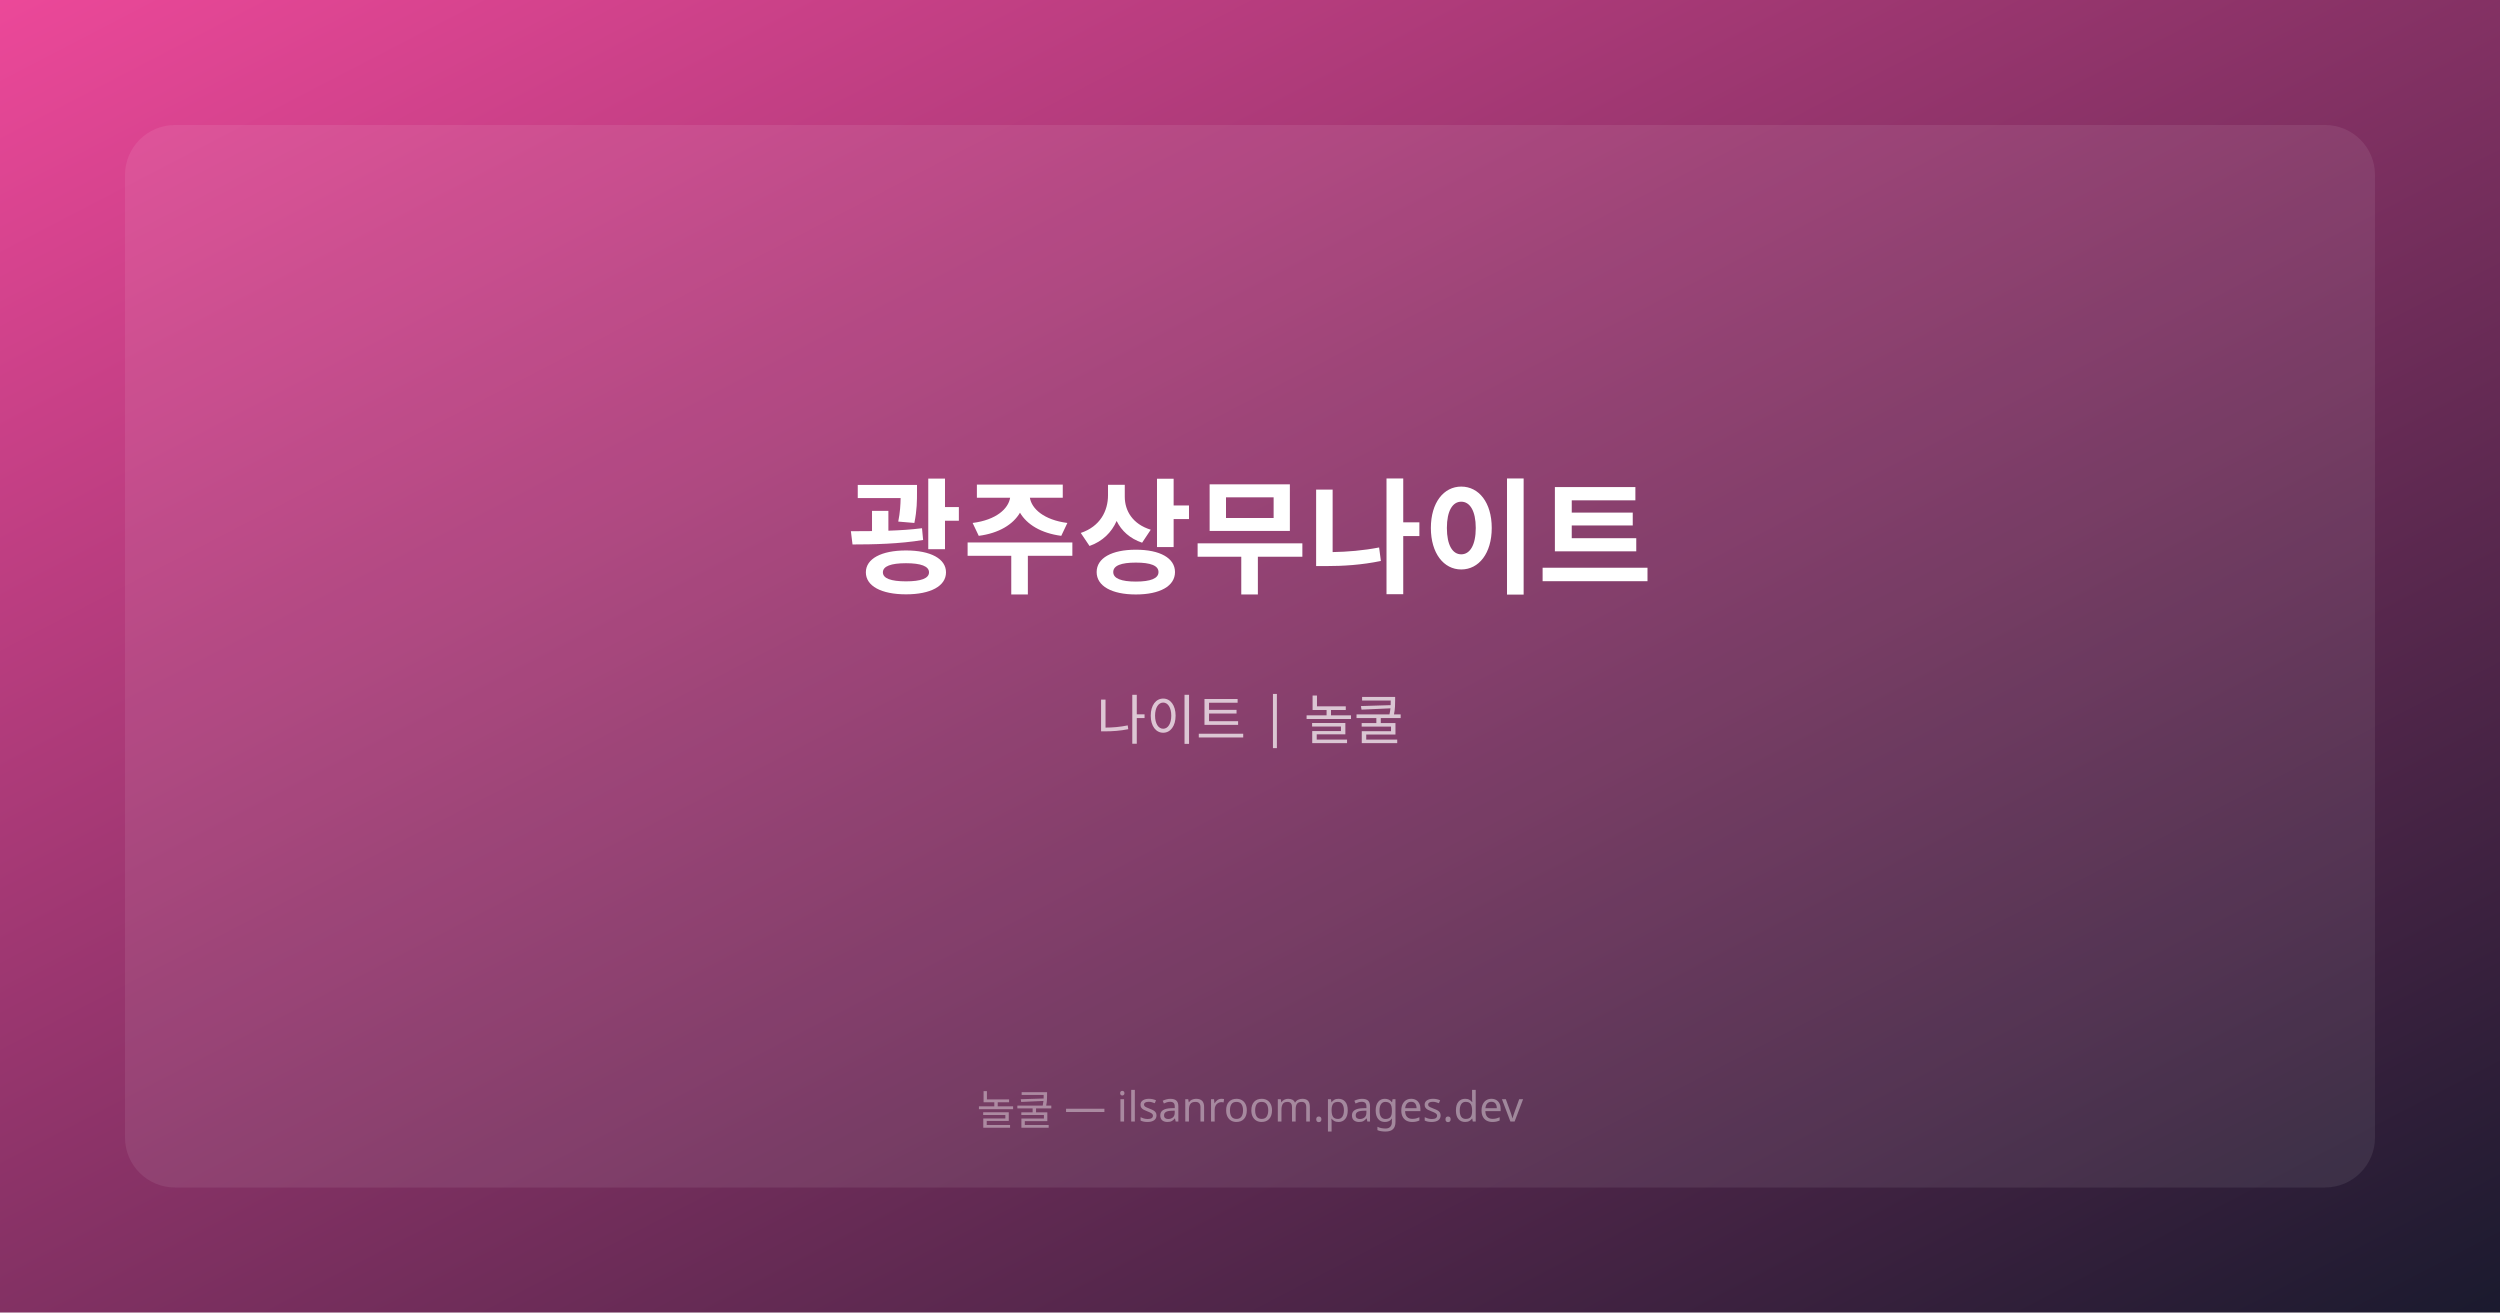
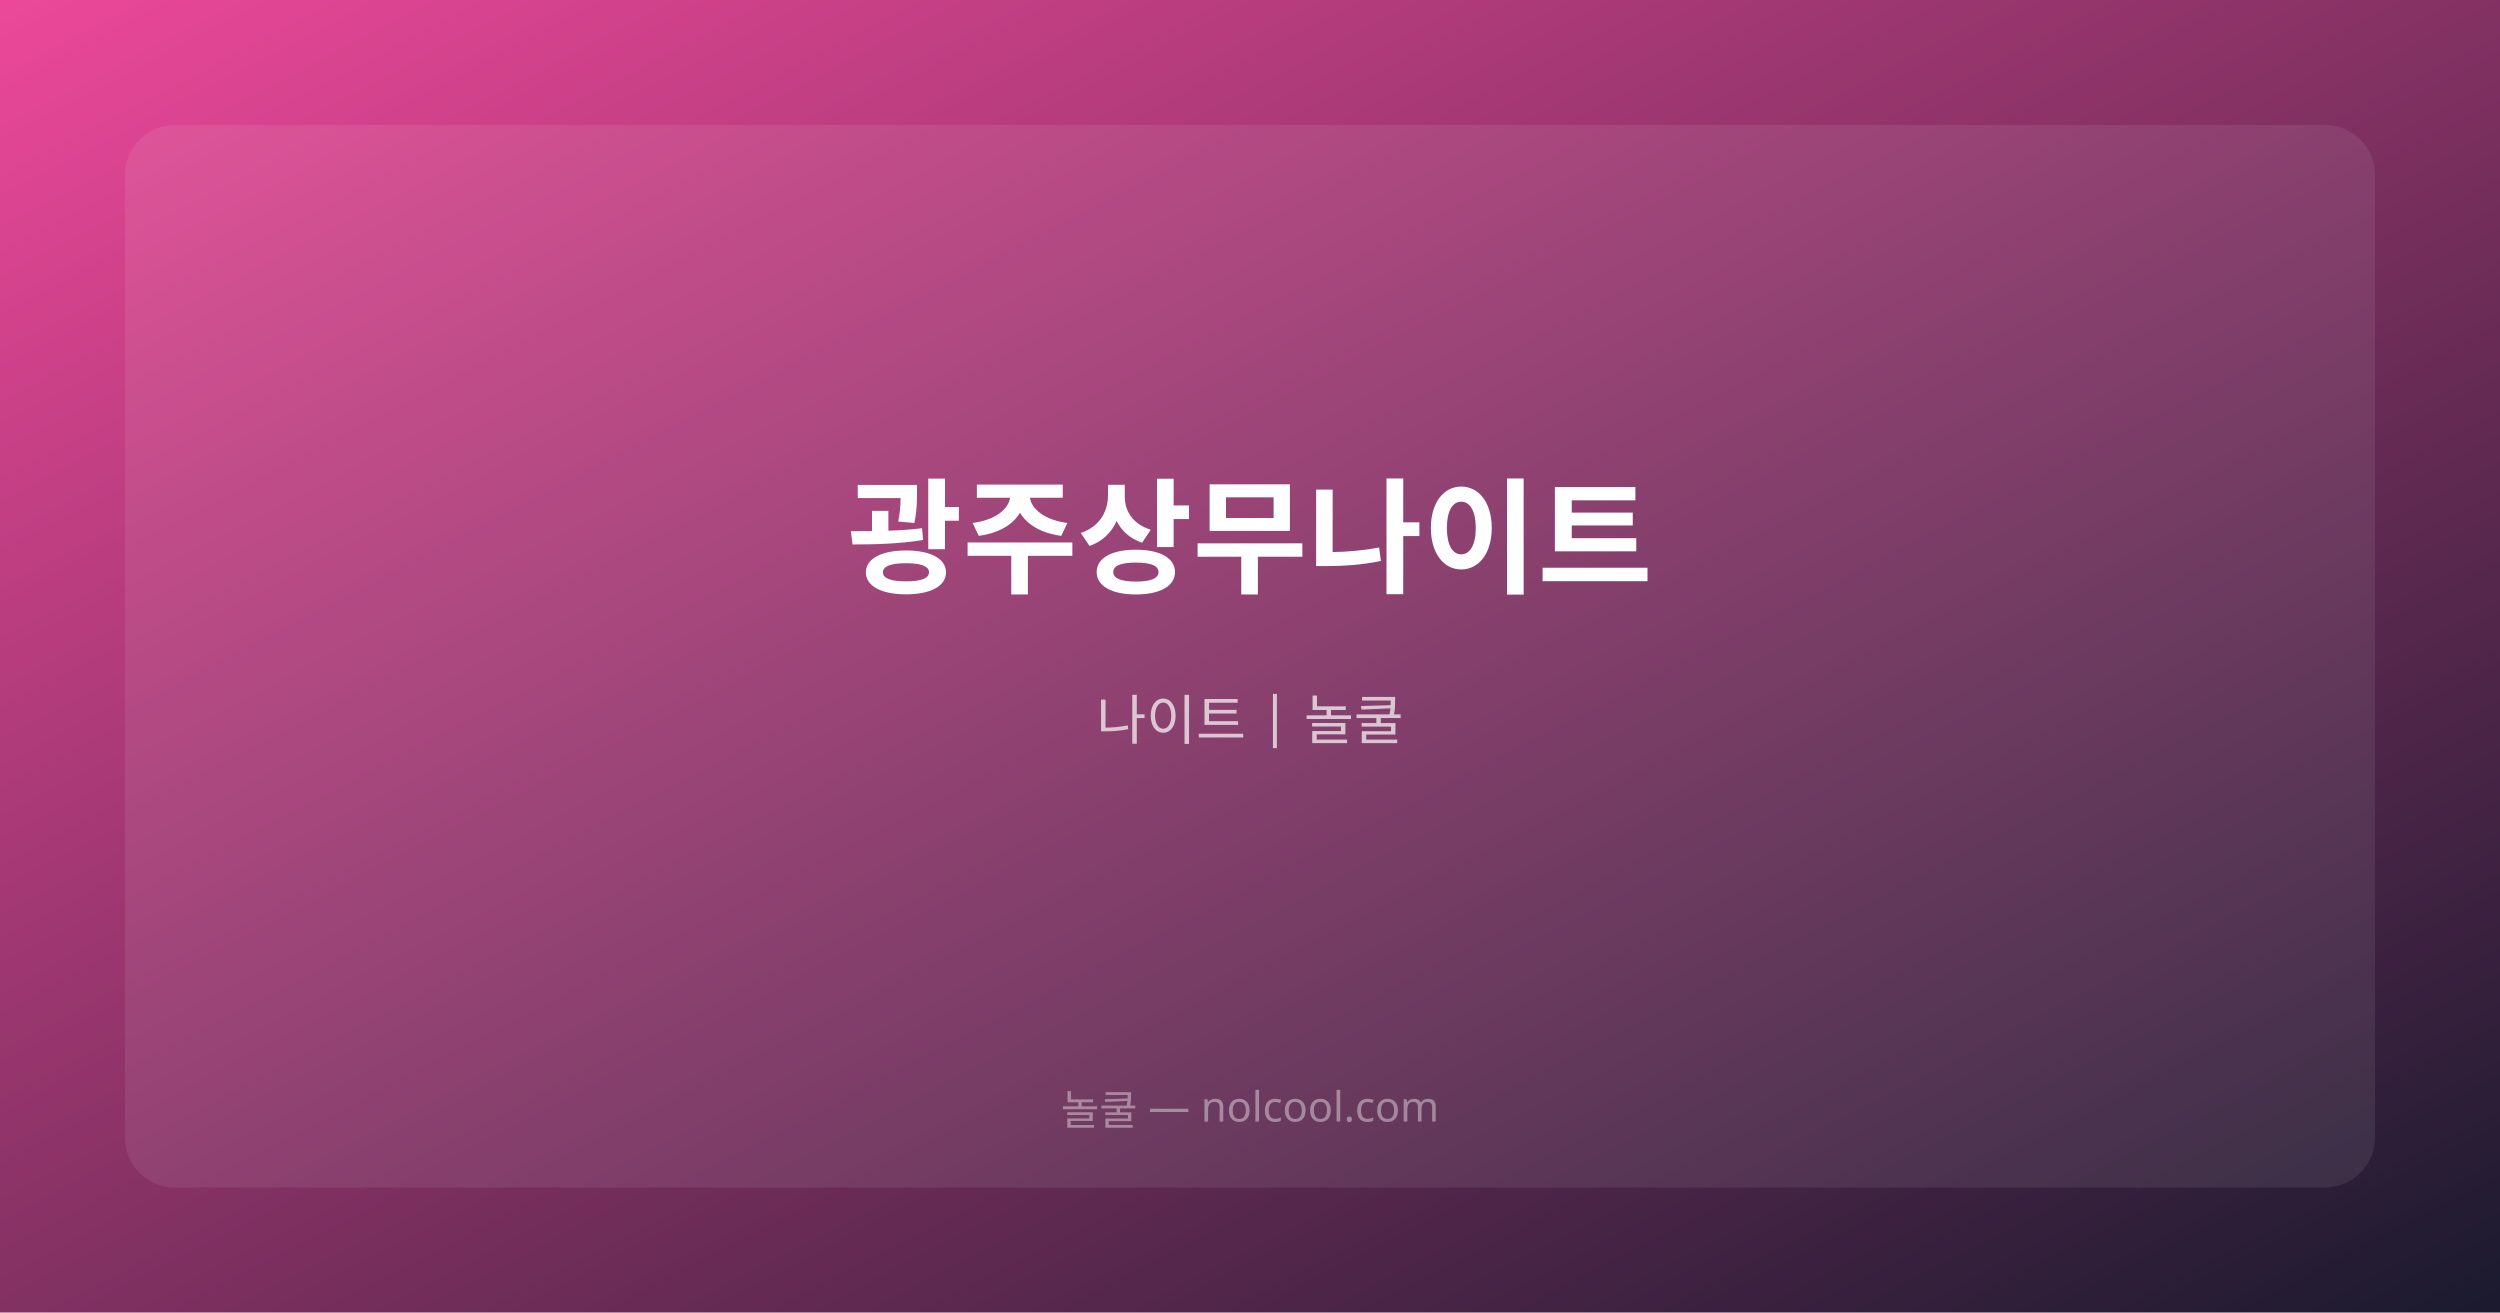
<svg xmlns="http://www.w3.org/2000/svg" width="1200" height="630" viewBox="0 0 1200 630">
  <defs>
    <linearGradient id="bg" x1="0%" y1="0%" x2="100%" y2="100%">
      <stop offset="0%" style="stop-color:#EC4899;stop-opacity:1" />
      <stop offset="100%" style="stop-color:#1a1a2e;stop-opacity:1" />
    </linearGradient>
  </defs>
  <rect width="1200" height="630" fill="url(#bg)" />
  <rect x="60" y="60" width="1080" height="510" rx="24" fill="rgba(255,255,255,0.08)" />
  <text x="600" y="280" text-anchor="middle" font-family="sans-serif" font-size="60" font-weight="bold" fill="white">광주상무나이트</text>
  <text x="600" y="355" text-anchor="middle" font-family="sans-serif" font-size="26" fill="rgba(255,255,255,0.7)">나이트 | 놀쿨</text>
-   <text x="600" y="540" text-anchor="middle" font-family="sans-serif" font-size="20" fill="rgba(255,255,255,0.4)">놀쿨 — ilsanroom.pages.dev</text>
+   <text x="600" y="540" text-anchor="middle" font-family="sans-serif" font-size="20" fill="rgba(255,255,255,0.4)">놀쿨 — nolcool.com</text>
</svg>
